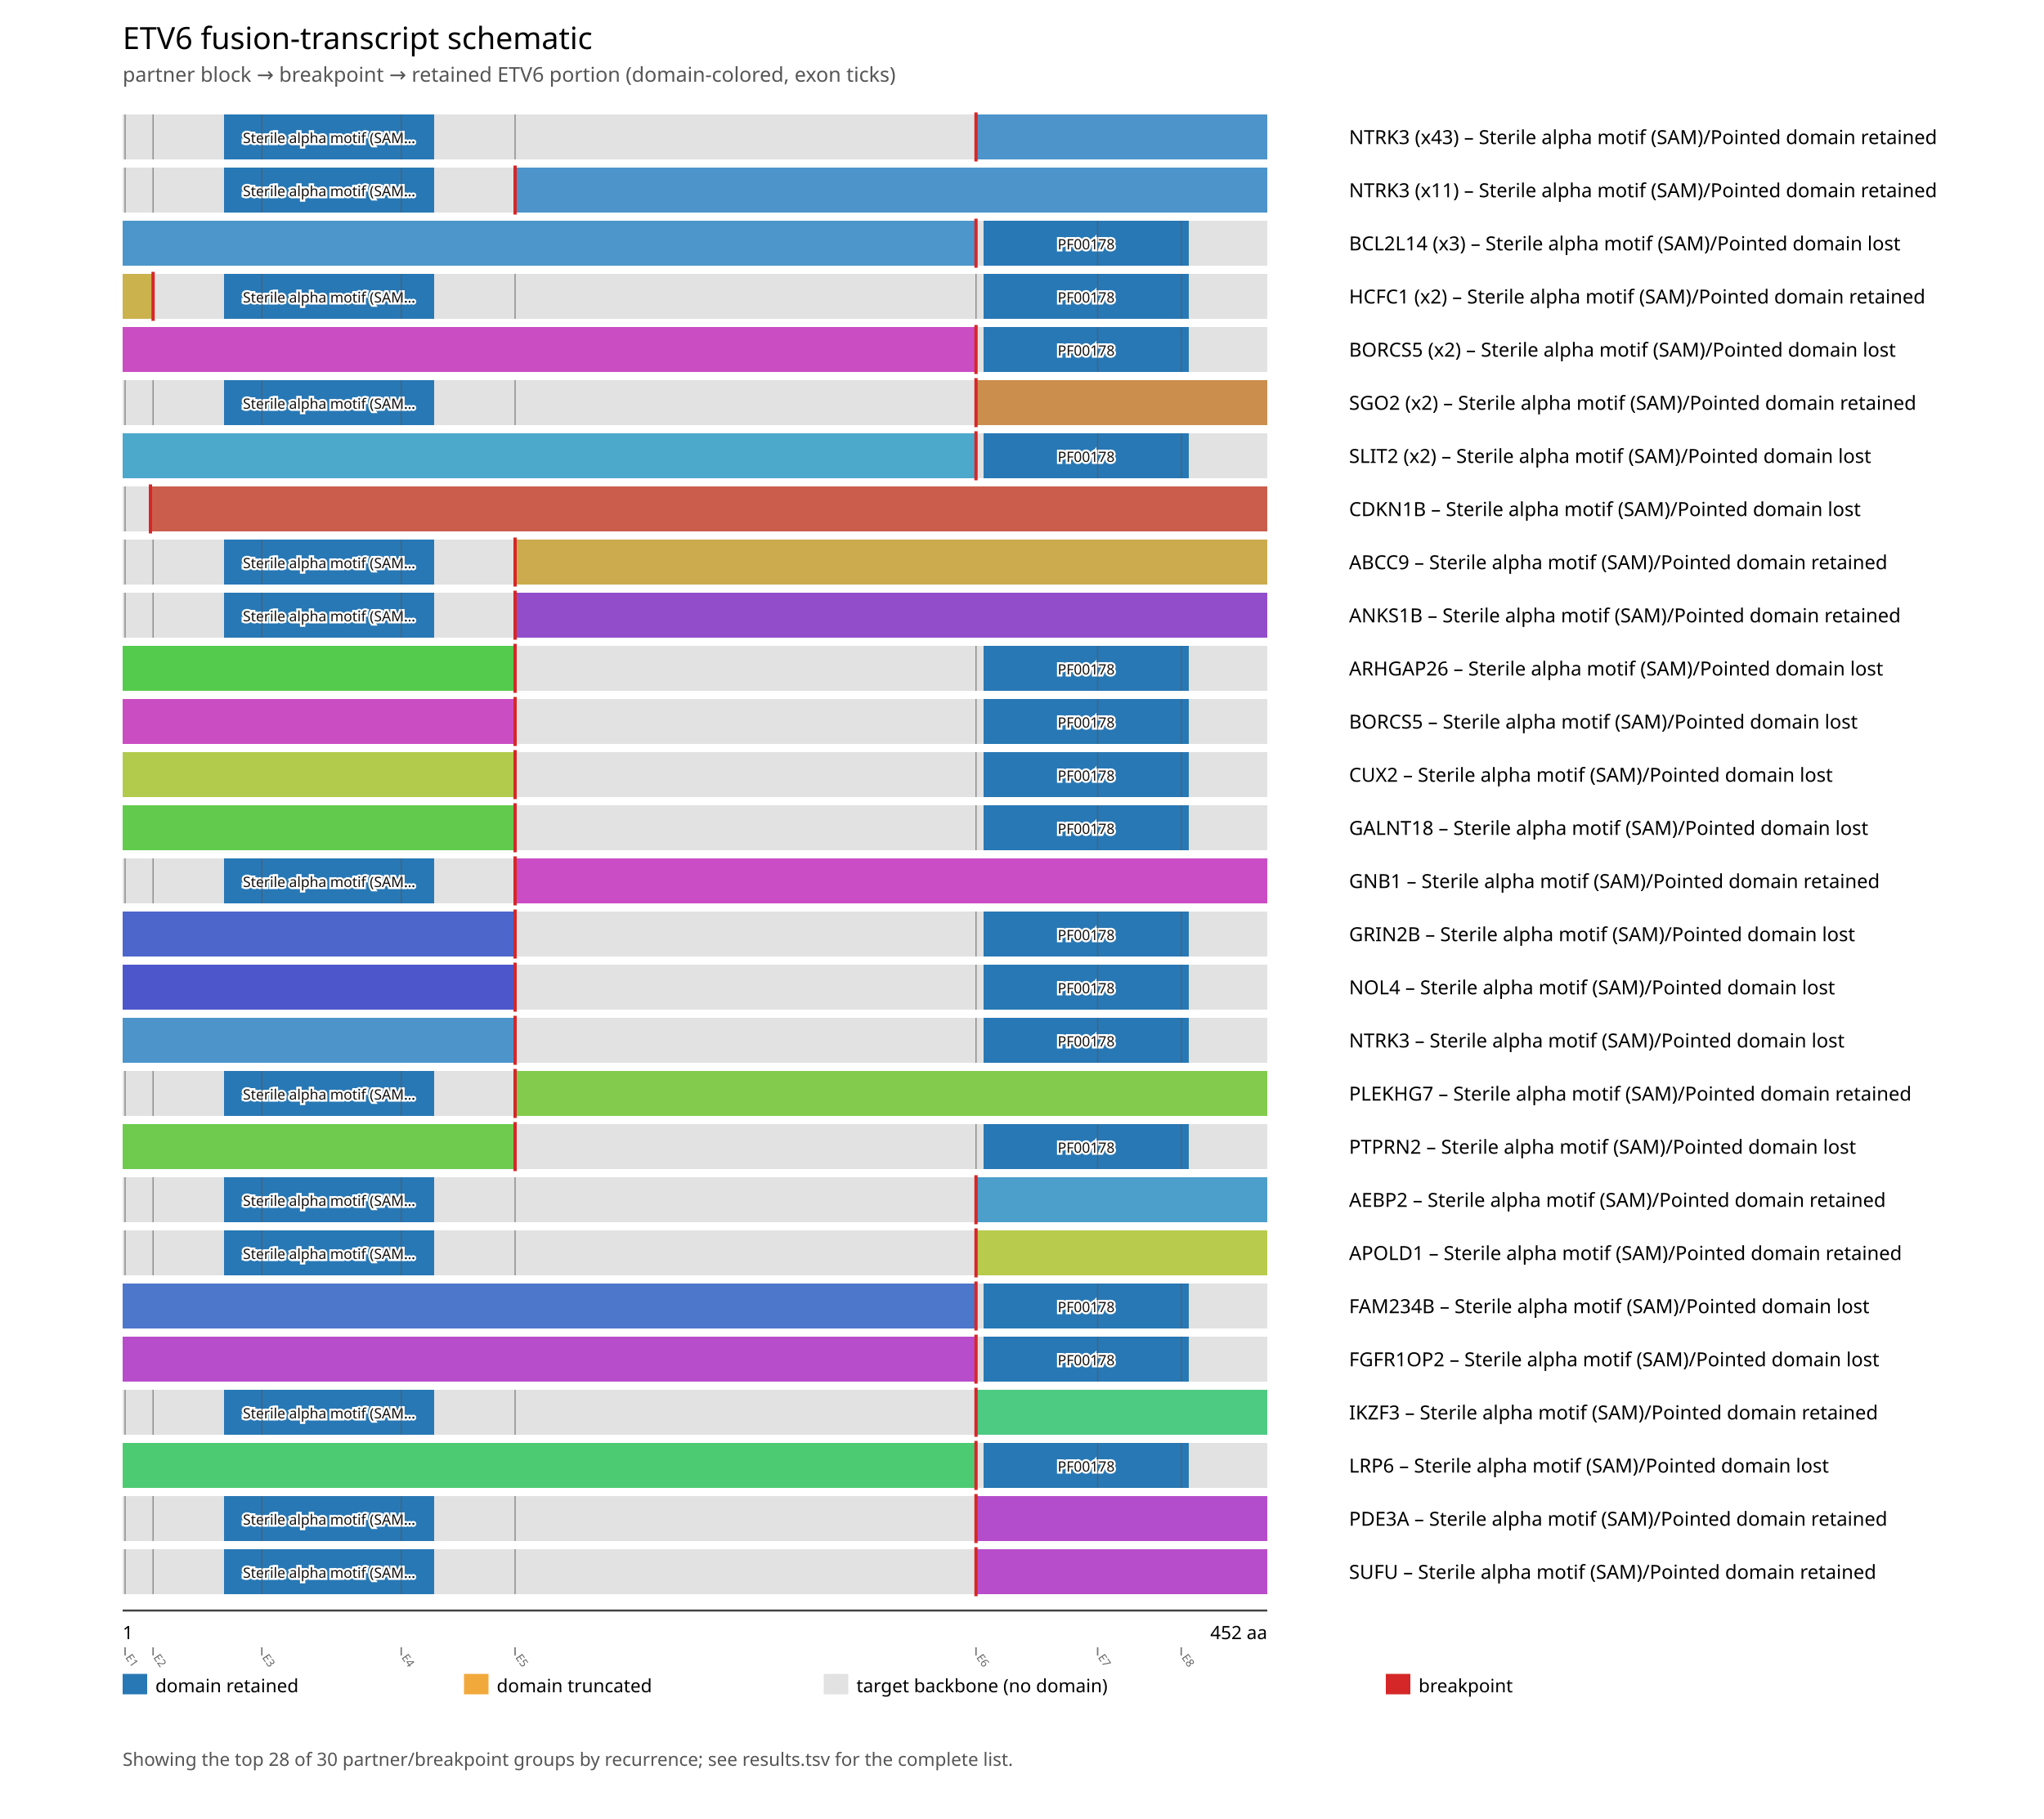
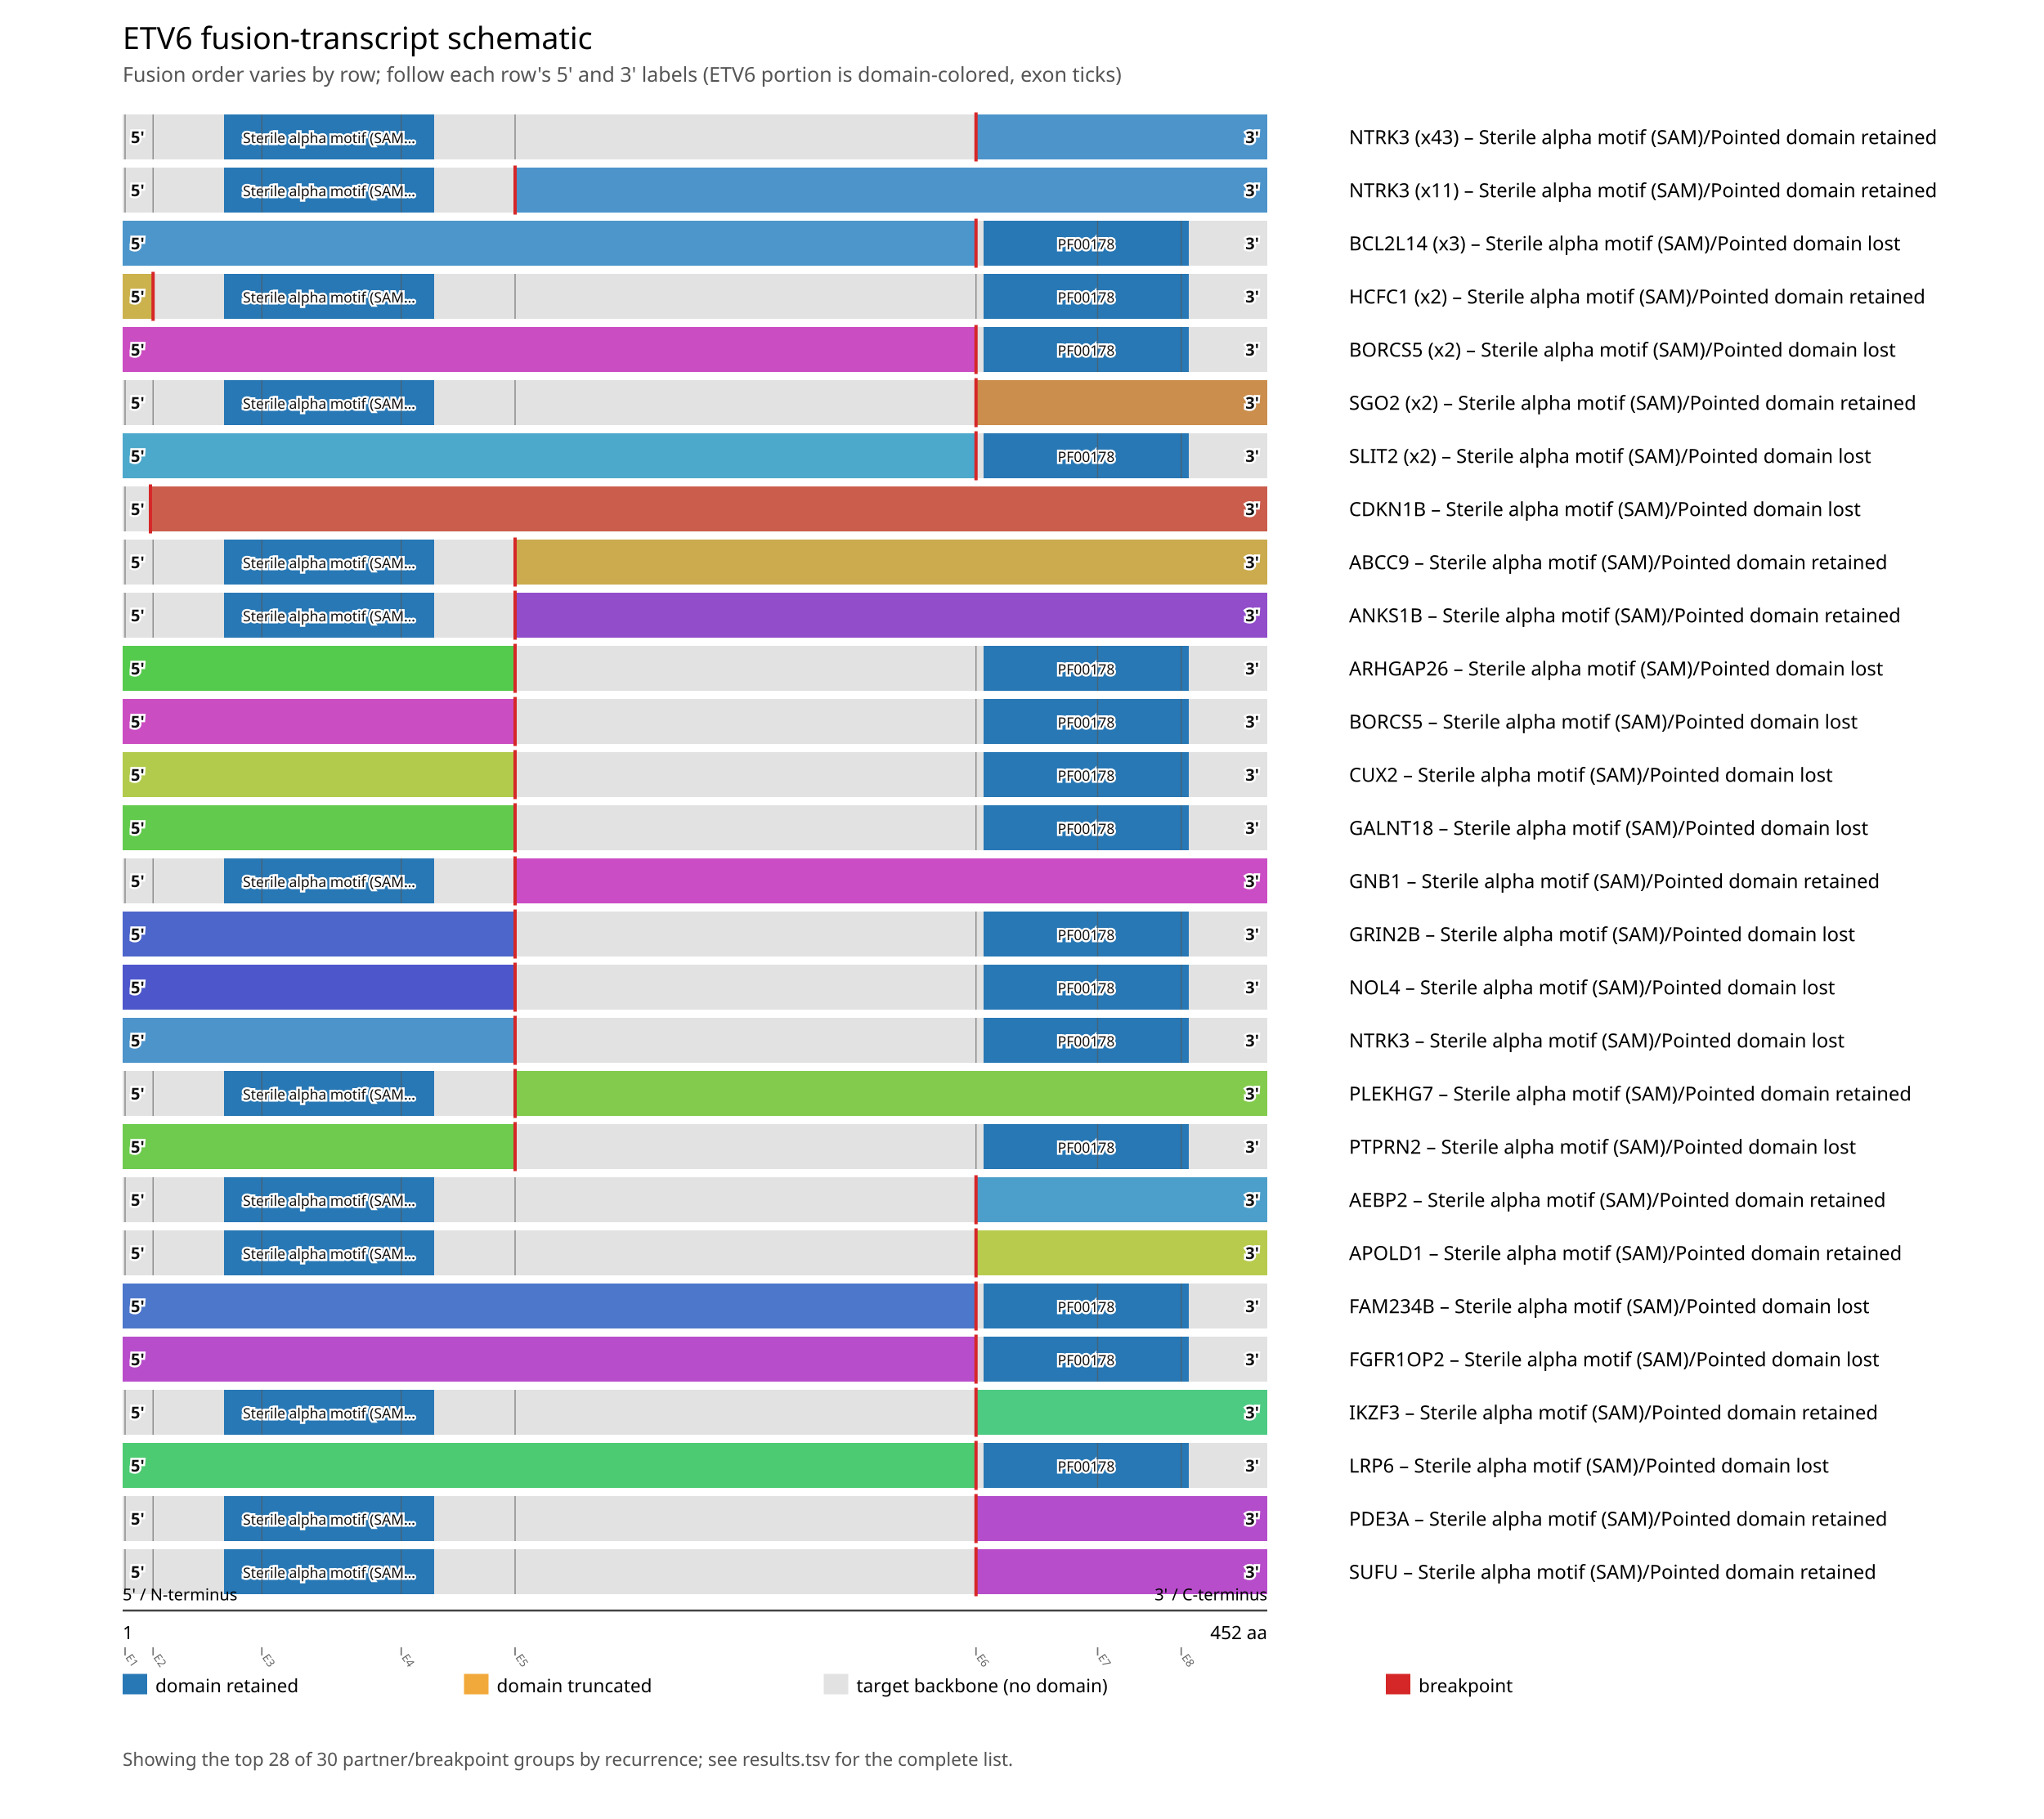
<svg xmlns="http://www.w3.org/2000/svg" width="1000" height="890" viewBox="0 0 1000 890">
  <rect width="1000" height="890" fill="white" />
  <text x="60" y="24" font-family="sans-serif" font-size="15">ETV6 fusion-transcript schematic</text>
-   <text x="60" y="40" font-family="sans-serif" font-size="10" fill="#555">partner block → breakpoint → retained ETV6 portion (domain-colored, exon ticks)</text>
+   <text x="60" y="40" font-family="sans-serif" font-size="10" fill="#555">Fusion order varies by row; follow each row's 5' and 3' labels (ETV6 portion is domain-colored, exon ticks)</text>
  <rect x="477.5" y="56.0" width="142.5" height="22" fill="#4d94cb" />
  <rect x="60.0" y="56.0" width="417.5" height="22" fill="#e2e2e2" />
  <rect x="109.6" y="56.0" width="102.8" height="22" fill="#2878b5" />
  <text x="161.0" y="70.0" font-family="sans-serif" font-size="7" text-anchor="middle" fill="#111111" stroke="white" stroke-width="2" paint-order="stroke">Sterile alpha motif (SAM…</text>
  <line x1="61.2" y1="56.0" x2="61.2" y2="78.0" stroke="#555555" stroke-width="0.6" opacity="0.6" />
  <line x1="74.9" y1="56.0" x2="74.9" y2="78.0" stroke="#555555" stroke-width="0.6" opacity="0.6" />
  <line x1="128.1" y1="56.0" x2="128.1" y2="78.0" stroke="#555555" stroke-width="0.6" opacity="0.6" />
  <line x1="196.3" y1="56.0" x2="196.3" y2="78.0" stroke="#555555" stroke-width="0.6" opacity="0.6" />
  <line x1="252.0" y1="56.0" x2="252.0" y2="78.0" stroke="#555555" stroke-width="0.6" opacity="0.6" />
  <line x1="477.5" y1="55.0" x2="477.5" y2="79.0" stroke="#d62728" stroke-width="1.6" />
+   <text x="64.0" y="70.0" font-family="sans-serif" font-size="8" font-weight="bold" text-anchor="start" fill="#111111" stroke="white" stroke-width="2" paint-order="stroke" data-fusion-end="5-prime" data-block="target">5'</text>
+   <text x="616.0" y="70.0" font-family="sans-serif" font-size="8" font-weight="bold" text-anchor="end" fill="#111111" stroke="white" stroke-width="2" paint-order="stroke" data-fusion-end="3-prime" data-block="partner">3'</text>
  <text x="660" y="70.5" font-family="sans-serif" font-size="9.5">NTRK3 (x43) – Sterile alpha motif (SAM)/Pointed domain retained</text>
  <rect x="252.0" y="82.0" width="368.0" height="22" fill="#4d94cb" />
  <rect x="60.0" y="82.0" width="192.0" height="22" fill="#e2e2e2" />
  <rect x="109.6" y="82.0" width="102.8" height="22" fill="#2878b5" />
  <text x="161.0" y="96.0" font-family="sans-serif" font-size="7" text-anchor="middle" fill="#111111" stroke="white" stroke-width="2" paint-order="stroke">Sterile alpha motif (SAM…</text>
  <line x1="61.2" y1="82.0" x2="61.2" y2="104.0" stroke="#555555" stroke-width="0.6" opacity="0.6" />
  <line x1="74.9" y1="82.0" x2="74.9" y2="104.0" stroke="#555555" stroke-width="0.6" opacity="0.6" />
  <line x1="128.1" y1="82.0" x2="128.1" y2="104.0" stroke="#555555" stroke-width="0.6" opacity="0.6" />
  <line x1="196.3" y1="82.0" x2="196.3" y2="104.0" stroke="#555555" stroke-width="0.6" opacity="0.6" />
  <line x1="252.0" y1="81.0" x2="252.0" y2="105.0" stroke="#d62728" stroke-width="1.6" />
+   <text x="64.0" y="96.0" font-family="sans-serif" font-size="8" font-weight="bold" text-anchor="start" fill="#111111" stroke="white" stroke-width="2" paint-order="stroke" data-fusion-end="5-prime" data-block="target">5'</text>
+   <text x="616.0" y="96.0" font-family="sans-serif" font-size="8" font-weight="bold" text-anchor="end" fill="#111111" stroke="white" stroke-width="2" paint-order="stroke" data-fusion-end="3-prime" data-block="partner">3'</text>
  <text x="660" y="96.5" font-family="sans-serif" font-size="9.5">NTRK3 (x11) – Sterile alpha motif (SAM)/Pointed domain retained</text>
  <rect x="60.0" y="108.0" width="417.5" height="22" fill="#4d96cb" />
  <rect x="477.5" y="108.0" width="142.5" height="22" fill="#e2e2e2" />
  <rect x="481.2" y="108.0" width="100.4" height="22" fill="#2878b5" />
  <text x="531.4" y="122.0" font-family="sans-serif" font-size="7" text-anchor="middle" fill="#111111" stroke="white" stroke-width="2" paint-order="stroke">PF00178</text>
  <line x1="537.0" y1="108.0" x2="537.0" y2="130.0" stroke="#555555" stroke-width="0.6" opacity="0.6" />
  <line x1="577.9" y1="108.0" x2="577.9" y2="130.0" stroke="#555555" stroke-width="0.6" opacity="0.6" />
  <line x1="477.5" y1="107.0" x2="477.5" y2="131.0" stroke="#d62728" stroke-width="1.6" />
+   <text x="64.0" y="122.0" font-family="sans-serif" font-size="8" font-weight="bold" text-anchor="start" fill="#111111" stroke="white" stroke-width="2" paint-order="stroke" data-fusion-end="5-prime" data-block="partner">5'</text>
+   <text x="616.0" y="122.0" font-family="sans-serif" font-size="8" font-weight="bold" text-anchor="end" fill="#111111" stroke="white" stroke-width="2" paint-order="stroke" data-fusion-end="3-prime" data-block="target">3'</text>
  <text x="660" y="122.5" font-family="sans-serif" font-size="9.5">BCL2L14 (x3) – Sterile alpha motif (SAM)/Pointed domain lost</text>
  <rect x="60.0" y="134.0" width="14.9" height="22" fill="#cbb24d" />
  <rect x="74.9" y="134.0" width="545.1" height="22" fill="#e2e2e2" />
  <rect x="109.6" y="134.0" width="102.8" height="22" fill="#2878b5" />
  <text x="161.0" y="148.0" font-family="sans-serif" font-size="7" text-anchor="middle" fill="#111111" stroke="white" stroke-width="2" paint-order="stroke">Sterile alpha motif (SAM…</text>
  <rect x="481.2" y="134.0" width="100.4" height="22" fill="#2878b5" />
  <text x="531.4" y="148.0" font-family="sans-serif" font-size="7" text-anchor="middle" fill="#111111" stroke="white" stroke-width="2" paint-order="stroke">PF00178</text>
  <line x1="128.1" y1="134.0" x2="128.1" y2="156.0" stroke="#555555" stroke-width="0.6" opacity="0.6" />
  <line x1="196.3" y1="134.0" x2="196.3" y2="156.0" stroke="#555555" stroke-width="0.6" opacity="0.6" />
  <line x1="252.0" y1="134.0" x2="252.0" y2="156.0" stroke="#555555" stroke-width="0.6" opacity="0.6" />
  <line x1="477.5" y1="134.0" x2="477.5" y2="156.0" stroke="#555555" stroke-width="0.6" opacity="0.6" />
  <line x1="537.0" y1="134.0" x2="537.0" y2="156.0" stroke="#555555" stroke-width="0.6" opacity="0.6" />
  <line x1="577.9" y1="134.0" x2="577.9" y2="156.0" stroke="#555555" stroke-width="0.6" opacity="0.6" />
  <line x1="74.9" y1="133.0" x2="74.9" y2="157.0" stroke="#d62728" stroke-width="1.6" />
+   <text x="64.0" y="148.0" font-family="sans-serif" font-size="8" font-weight="bold" text-anchor="start" fill="#111111" stroke="white" stroke-width="2" paint-order="stroke" data-fusion-end="5-prime" data-block="partner">5'</text>
+   <text x="616.0" y="148.0" font-family="sans-serif" font-size="8" font-weight="bold" text-anchor="end" fill="#111111" stroke="white" stroke-width="2" paint-order="stroke" data-fusion-end="3-prime" data-block="target">3'</text>
  <text x="660" y="148.5" font-family="sans-serif" font-size="9.5">HCFC1 (x2) – Sterile alpha motif (SAM)/Pointed domain retained</text>
  <rect x="60.0" y="160.0" width="417.5" height="22" fill="#cb4dc2" />
  <rect x="477.5" y="160.0" width="142.5" height="22" fill="#e2e2e2" />
  <rect x="481.2" y="160.0" width="100.4" height="22" fill="#2878b5" />
  <text x="531.4" y="174.0" font-family="sans-serif" font-size="7" text-anchor="middle" fill="#111111" stroke="white" stroke-width="2" paint-order="stroke">PF00178</text>
  <line x1="537.0" y1="160.0" x2="537.0" y2="182.0" stroke="#555555" stroke-width="0.6" opacity="0.6" />
  <line x1="577.9" y1="160.0" x2="577.9" y2="182.0" stroke="#555555" stroke-width="0.6" opacity="0.6" />
  <line x1="477.5" y1="159.0" x2="477.5" y2="183.0" stroke="#d62728" stroke-width="1.6" />
+   <text x="64.0" y="174.0" font-family="sans-serif" font-size="8" font-weight="bold" text-anchor="start" fill="#111111" stroke="white" stroke-width="2" paint-order="stroke" data-fusion-end="5-prime" data-block="partner">5'</text>
+   <text x="616.0" y="174.0" font-family="sans-serif" font-size="8" font-weight="bold" text-anchor="end" fill="#111111" stroke="white" stroke-width="2" paint-order="stroke" data-fusion-end="3-prime" data-block="target">3'</text>
  <text x="660" y="174.5" font-family="sans-serif" font-size="9.5">BORCS5 (x2) – Sterile alpha motif (SAM)/Pointed domain lost</text>
  <rect x="477.5" y="186.0" width="142.5" height="22" fill="#cb8e4d" />
  <rect x="60.0" y="186.0" width="417.5" height="22" fill="#e2e2e2" />
  <rect x="109.6" y="186.0" width="102.8" height="22" fill="#2878b5" />
  <text x="161.0" y="200.0" font-family="sans-serif" font-size="7" text-anchor="middle" fill="#111111" stroke="white" stroke-width="2" paint-order="stroke">Sterile alpha motif (SAM…</text>
  <line x1="61.2" y1="186.0" x2="61.2" y2="208.0" stroke="#555555" stroke-width="0.6" opacity="0.6" />
  <line x1="74.9" y1="186.0" x2="74.9" y2="208.0" stroke="#555555" stroke-width="0.6" opacity="0.6" />
  <line x1="128.1" y1="186.0" x2="128.1" y2="208.0" stroke="#555555" stroke-width="0.6" opacity="0.6" />
  <line x1="196.3" y1="186.0" x2="196.3" y2="208.0" stroke="#555555" stroke-width="0.6" opacity="0.6" />
  <line x1="252.0" y1="186.0" x2="252.0" y2="208.0" stroke="#555555" stroke-width="0.6" opacity="0.6" />
  <line x1="477.5" y1="185.0" x2="477.5" y2="209.0" stroke="#d62728" stroke-width="1.6" />
+   <text x="64.0" y="200.0" font-family="sans-serif" font-size="8" font-weight="bold" text-anchor="start" fill="#111111" stroke="white" stroke-width="2" paint-order="stroke" data-fusion-end="5-prime" data-block="target">5'</text>
+   <text x="616.0" y="200.0" font-family="sans-serif" font-size="8" font-weight="bold" text-anchor="end" fill="#111111" stroke="white" stroke-width="2" paint-order="stroke" data-fusion-end="3-prime" data-block="partner">3'</text>
  <text x="660" y="200.5" font-family="sans-serif" font-size="9.5">SGO2 (x2) – Sterile alpha motif (SAM)/Pointed domain retained</text>
  <rect x="60.0" y="212.0" width="417.5" height="22" fill="#4da9cb" />
  <rect x="477.5" y="212.0" width="142.5" height="22" fill="#e2e2e2" />
  <rect x="481.2" y="212.0" width="100.4" height="22" fill="#2878b5" />
  <text x="531.4" y="226.0" font-family="sans-serif" font-size="7" text-anchor="middle" fill="#111111" stroke="white" stroke-width="2" paint-order="stroke">PF00178</text>
  <line x1="537.0" y1="212.0" x2="537.0" y2="234.0" stroke="#555555" stroke-width="0.6" opacity="0.6" />
  <line x1="577.9" y1="212.0" x2="577.9" y2="234.0" stroke="#555555" stroke-width="0.6" opacity="0.6" />
  <line x1="477.5" y1="211.0" x2="477.5" y2="235.0" stroke="#d62728" stroke-width="1.6" />
+   <text x="64.0" y="226.0" font-family="sans-serif" font-size="8" font-weight="bold" text-anchor="start" fill="#111111" stroke="white" stroke-width="2" paint-order="stroke" data-fusion-end="5-prime" data-block="partner">5'</text>
+   <text x="616.0" y="226.0" font-family="sans-serif" font-size="8" font-weight="bold" text-anchor="end" fill="#111111" stroke="white" stroke-width="2" paint-order="stroke" data-fusion-end="3-prime" data-block="target">3'</text>
  <text x="660" y="226.5" font-family="sans-serif" font-size="9.5">SLIT2 (x2) – Sterile alpha motif (SAM)/Pointed domain lost</text>
  <rect x="73.6" y="238.0" width="546.4" height="22" fill="#cb5d4d" />
  <rect x="60.0" y="238.0" width="13.6" height="22" fill="#e2e2e2" />
  <line x1="61.2" y1="238.0" x2="61.2" y2="260.0" stroke="#555555" stroke-width="0.6" opacity="0.6" />
  <line x1="73.6" y1="237.0" x2="73.6" y2="261.0" stroke="#d62728" stroke-width="1.6" />
+   <text x="64.0" y="252.0" font-family="sans-serif" font-size="8" font-weight="bold" text-anchor="start" fill="#111111" stroke="white" stroke-width="2" paint-order="stroke" data-fusion-end="5-prime" data-block="target">5'</text>
+   <text x="616.0" y="252.0" font-family="sans-serif" font-size="8" font-weight="bold" text-anchor="end" fill="#111111" stroke="white" stroke-width="2" paint-order="stroke" data-fusion-end="3-prime" data-block="partner">3'</text>
  <text x="660" y="252.5" font-family="sans-serif" font-size="9.5">CDKN1B – Sterile alpha motif (SAM)/Pointed domain lost</text>
  <rect x="252.0" y="264.0" width="368.0" height="22" fill="#cbab4d" />
  <rect x="60.0" y="264.0" width="192.0" height="22" fill="#e2e2e2" />
  <rect x="109.6" y="264.0" width="102.8" height="22" fill="#2878b5" />
  <text x="161.0" y="278.0" font-family="sans-serif" font-size="7" text-anchor="middle" fill="#111111" stroke="white" stroke-width="2" paint-order="stroke">Sterile alpha motif (SAM…</text>
  <line x1="61.2" y1="264.0" x2="61.2" y2="286.0" stroke="#555555" stroke-width="0.6" opacity="0.6" />
  <line x1="74.9" y1="264.0" x2="74.9" y2="286.0" stroke="#555555" stroke-width="0.6" opacity="0.6" />
  <line x1="128.1" y1="264.0" x2="128.1" y2="286.0" stroke="#555555" stroke-width="0.6" opacity="0.6" />
  <line x1="196.3" y1="264.0" x2="196.3" y2="286.0" stroke="#555555" stroke-width="0.6" opacity="0.6" />
  <line x1="252.0" y1="263.0" x2="252.0" y2="287.0" stroke="#d62728" stroke-width="1.6" />
+   <text x="64.0" y="278.0" font-family="sans-serif" font-size="8" font-weight="bold" text-anchor="start" fill="#111111" stroke="white" stroke-width="2" paint-order="stroke" data-fusion-end="5-prime" data-block="target">5'</text>
+   <text x="616.0" y="278.0" font-family="sans-serif" font-size="8" font-weight="bold" text-anchor="end" fill="#111111" stroke="white" stroke-width="2" paint-order="stroke" data-fusion-end="3-prime" data-block="partner">3'</text>
  <text x="660" y="278.5" font-family="sans-serif" font-size="9.5">ABCC9 – Sterile alpha motif (SAM)/Pointed domain retained</text>
  <rect x="252.0" y="290.0" width="368.0" height="22" fill="#924dcb" />
  <rect x="60.0" y="290.0" width="192.0" height="22" fill="#e2e2e2" />
  <rect x="109.6" y="290.0" width="102.8" height="22" fill="#2878b5" />
  <text x="161.0" y="304.0" font-family="sans-serif" font-size="7" text-anchor="middle" fill="#111111" stroke="white" stroke-width="2" paint-order="stroke">Sterile alpha motif (SAM…</text>
  <line x1="61.2" y1="290.0" x2="61.2" y2="312.0" stroke="#555555" stroke-width="0.6" opacity="0.6" />
  <line x1="74.9" y1="290.0" x2="74.9" y2="312.0" stroke="#555555" stroke-width="0.6" opacity="0.6" />
  <line x1="128.1" y1="290.0" x2="128.1" y2="312.0" stroke="#555555" stroke-width="0.6" opacity="0.6" />
  <line x1="196.3" y1="290.0" x2="196.3" y2="312.0" stroke="#555555" stroke-width="0.6" opacity="0.6" />
  <line x1="252.0" y1="289.0" x2="252.0" y2="313.0" stroke="#d62728" stroke-width="1.6" />
+   <text x="64.0" y="304.0" font-family="sans-serif" font-size="8" font-weight="bold" text-anchor="start" fill="#111111" stroke="white" stroke-width="2" paint-order="stroke" data-fusion-end="5-prime" data-block="target">5'</text>
+   <text x="616.0" y="304.0" font-family="sans-serif" font-size="8" font-weight="bold" text-anchor="end" fill="#111111" stroke="white" stroke-width="2" paint-order="stroke" data-fusion-end="3-prime" data-block="partner">3'</text>
  <text x="660" y="304.5" font-family="sans-serif" font-size="9.5">ANKS1B – Sterile alpha motif (SAM)/Pointed domain retained</text>
  <rect x="60.0" y="316.0" width="192.0" height="22" fill="#55cb4d" />
  <rect x="252.0" y="316.0" width="368.0" height="22" fill="#e2e2e2" />
  <rect x="481.2" y="316.0" width="100.4" height="22" fill="#2878b5" />
  <text x="531.4" y="330.0" font-family="sans-serif" font-size="7" text-anchor="middle" fill="#111111" stroke="white" stroke-width="2" paint-order="stroke">PF00178</text>
  <line x1="477.5" y1="316.0" x2="477.5" y2="338.0" stroke="#555555" stroke-width="0.6" opacity="0.6" />
  <line x1="537.0" y1="316.0" x2="537.0" y2="338.0" stroke="#555555" stroke-width="0.6" opacity="0.6" />
  <line x1="577.9" y1="316.0" x2="577.9" y2="338.0" stroke="#555555" stroke-width="0.6" opacity="0.6" />
  <line x1="252.0" y1="315.0" x2="252.0" y2="339.0" stroke="#d62728" stroke-width="1.6" />
+   <text x="64.0" y="330.0" font-family="sans-serif" font-size="8" font-weight="bold" text-anchor="start" fill="#111111" stroke="white" stroke-width="2" paint-order="stroke" data-fusion-end="5-prime" data-block="partner">5'</text>
+   <text x="616.0" y="330.0" font-family="sans-serif" font-size="8" font-weight="bold" text-anchor="end" fill="#111111" stroke="white" stroke-width="2" paint-order="stroke" data-fusion-end="3-prime" data-block="target">3'</text>
  <text x="660" y="330.5" font-family="sans-serif" font-size="9.5">ARHGAP26 – Sterile alpha motif (SAM)/Pointed domain lost</text>
  <rect x="60.0" y="342.0" width="192.0" height="22" fill="#cb4dc2" />
  <rect x="252.0" y="342.0" width="368.0" height="22" fill="#e2e2e2" />
  <rect x="481.2" y="342.0" width="100.4" height="22" fill="#2878b5" />
  <text x="531.4" y="356.0" font-family="sans-serif" font-size="7" text-anchor="middle" fill="#111111" stroke="white" stroke-width="2" paint-order="stroke">PF00178</text>
  <line x1="477.5" y1="342.0" x2="477.5" y2="364.0" stroke="#555555" stroke-width="0.6" opacity="0.6" />
  <line x1="537.0" y1="342.0" x2="537.0" y2="364.0" stroke="#555555" stroke-width="0.6" opacity="0.6" />
  <line x1="577.9" y1="342.0" x2="577.9" y2="364.0" stroke="#555555" stroke-width="0.6" opacity="0.6" />
  <line x1="252.0" y1="341.0" x2="252.0" y2="365.0" stroke="#d62728" stroke-width="1.6" />
+   <text x="64.0" y="356.0" font-family="sans-serif" font-size="8" font-weight="bold" text-anchor="start" fill="#111111" stroke="white" stroke-width="2" paint-order="stroke" data-fusion-end="5-prime" data-block="partner">5'</text>
+   <text x="616.0" y="356.0" font-family="sans-serif" font-size="8" font-weight="bold" text-anchor="end" fill="#111111" stroke="white" stroke-width="2" paint-order="stroke" data-fusion-end="3-prime" data-block="target">3'</text>
  <text x="660" y="356.5" font-family="sans-serif" font-size="9.5">BORCS5 – Sterile alpha motif (SAM)/Pointed domain lost</text>
  <rect x="60.0" y="368.0" width="192.0" height="22" fill="#b2cb4d" />
  <rect x="252.0" y="368.0" width="368.0" height="22" fill="#e2e2e2" />
  <rect x="481.2" y="368.0" width="100.4" height="22" fill="#2878b5" />
  <text x="531.4" y="382.0" font-family="sans-serif" font-size="7" text-anchor="middle" fill="#111111" stroke="white" stroke-width="2" paint-order="stroke">PF00178</text>
  <line x1="477.5" y1="368.0" x2="477.5" y2="390.0" stroke="#555555" stroke-width="0.6" opacity="0.6" />
  <line x1="537.0" y1="368.0" x2="537.0" y2="390.0" stroke="#555555" stroke-width="0.6" opacity="0.6" />
  <line x1="577.9" y1="368.0" x2="577.9" y2="390.0" stroke="#555555" stroke-width="0.6" opacity="0.6" />
  <line x1="252.0" y1="367.0" x2="252.0" y2="391.0" stroke="#d62728" stroke-width="1.6" />
+   <text x="64.0" y="382.0" font-family="sans-serif" font-size="8" font-weight="bold" text-anchor="start" fill="#111111" stroke="white" stroke-width="2" paint-order="stroke" data-fusion-end="5-prime" data-block="partner">5'</text>
+   <text x="616.0" y="382.0" font-family="sans-serif" font-size="8" font-weight="bold" text-anchor="end" fill="#111111" stroke="white" stroke-width="2" paint-order="stroke" data-fusion-end="3-prime" data-block="target">3'</text>
  <text x="660" y="382.5" font-family="sans-serif" font-size="9.5">CUX2 – Sterile alpha motif (SAM)/Pointed domain lost</text>
  <rect x="60.0" y="394.0" width="192.0" height="22" fill="#62cb4d" />
  <rect x="252.0" y="394.0" width="368.0" height="22" fill="#e2e2e2" />
  <rect x="481.2" y="394.0" width="100.4" height="22" fill="#2878b5" />
  <text x="531.4" y="408.0" font-family="sans-serif" font-size="7" text-anchor="middle" fill="#111111" stroke="white" stroke-width="2" paint-order="stroke">PF00178</text>
  <line x1="477.5" y1="394.0" x2="477.5" y2="416.0" stroke="#555555" stroke-width="0.6" opacity="0.6" />
  <line x1="537.0" y1="394.0" x2="537.0" y2="416.0" stroke="#555555" stroke-width="0.6" opacity="0.6" />
  <line x1="577.9" y1="394.0" x2="577.9" y2="416.0" stroke="#555555" stroke-width="0.6" opacity="0.6" />
  <line x1="252.0" y1="393.0" x2="252.0" y2="417.0" stroke="#d62728" stroke-width="1.6" />
+   <text x="64.0" y="408.0" font-family="sans-serif" font-size="8" font-weight="bold" text-anchor="start" fill="#111111" stroke="white" stroke-width="2" paint-order="stroke" data-fusion-end="5-prime" data-block="partner">5'</text>
+   <text x="616.0" y="408.0" font-family="sans-serif" font-size="8" font-weight="bold" text-anchor="end" fill="#111111" stroke="white" stroke-width="2" paint-order="stroke" data-fusion-end="3-prime" data-block="target">3'</text>
  <text x="660" y="408.5" font-family="sans-serif" font-size="9.5">GALNT18 – Sterile alpha motif (SAM)/Pointed domain lost</text>
  <rect x="252.0" y="420.0" width="368.0" height="22" fill="#cb4dc5" />
  <rect x="60.0" y="420.0" width="192.0" height="22" fill="#e2e2e2" />
  <rect x="109.6" y="420.0" width="102.8" height="22" fill="#2878b5" />
  <text x="161.0" y="434.0" font-family="sans-serif" font-size="7" text-anchor="middle" fill="#111111" stroke="white" stroke-width="2" paint-order="stroke">Sterile alpha motif (SAM…</text>
  <line x1="61.2" y1="420.0" x2="61.2" y2="442.0" stroke="#555555" stroke-width="0.6" opacity="0.6" />
  <line x1="74.9" y1="420.0" x2="74.9" y2="442.0" stroke="#555555" stroke-width="0.6" opacity="0.6" />
  <line x1="128.1" y1="420.0" x2="128.1" y2="442.0" stroke="#555555" stroke-width="0.6" opacity="0.6" />
  <line x1="196.3" y1="420.0" x2="196.3" y2="442.0" stroke="#555555" stroke-width="0.6" opacity="0.6" />
  <line x1="252.0" y1="419.0" x2="252.0" y2="443.0" stroke="#d62728" stroke-width="1.6" />
+   <text x="64.0" y="434.0" font-family="sans-serif" font-size="8" font-weight="bold" text-anchor="start" fill="#111111" stroke="white" stroke-width="2" paint-order="stroke" data-fusion-end="5-prime" data-block="target">5'</text>
+   <text x="616.0" y="434.0" font-family="sans-serif" font-size="8" font-weight="bold" text-anchor="end" fill="#111111" stroke="white" stroke-width="2" paint-order="stroke" data-fusion-end="3-prime" data-block="partner">3'</text>
  <text x="660" y="434.5" font-family="sans-serif" font-size="9.5">GNB1 – Sterile alpha motif (SAM)/Pointed domain retained</text>
  <rect x="60.0" y="446.0" width="192.0" height="22" fill="#4d66cb" />
  <rect x="252.0" y="446.0" width="368.0" height="22" fill="#e2e2e2" />
  <rect x="481.2" y="446.0" width="100.4" height="22" fill="#2878b5" />
  <text x="531.4" y="460.0" font-family="sans-serif" font-size="7" text-anchor="middle" fill="#111111" stroke="white" stroke-width="2" paint-order="stroke">PF00178</text>
  <line x1="477.5" y1="446.0" x2="477.5" y2="468.0" stroke="#555555" stroke-width="0.6" opacity="0.6" />
  <line x1="537.0" y1="446.0" x2="537.0" y2="468.0" stroke="#555555" stroke-width="0.6" opacity="0.6" />
  <line x1="577.9" y1="446.0" x2="577.9" y2="468.0" stroke="#555555" stroke-width="0.6" opacity="0.6" />
  <line x1="252.0" y1="445.0" x2="252.0" y2="469.0" stroke="#d62728" stroke-width="1.6" />
+   <text x="64.0" y="460.0" font-family="sans-serif" font-size="8" font-weight="bold" text-anchor="start" fill="#111111" stroke="white" stroke-width="2" paint-order="stroke" data-fusion-end="5-prime" data-block="partner">5'</text>
+   <text x="616.0" y="460.0" font-family="sans-serif" font-size="8" font-weight="bold" text-anchor="end" fill="#111111" stroke="white" stroke-width="2" paint-order="stroke" data-fusion-end="3-prime" data-block="target">3'</text>
  <text x="660" y="460.5" font-family="sans-serif" font-size="9.5">GRIN2B – Sterile alpha motif (SAM)/Pointed domain lost</text>
  <rect x="60.0" y="472.0" width="192.0" height="22" fill="#4d57cb" />
  <rect x="252.0" y="472.0" width="368.0" height="22" fill="#e2e2e2" />
  <rect x="481.2" y="472.0" width="100.4" height="22" fill="#2878b5" />
  <text x="531.4" y="486.0" font-family="sans-serif" font-size="7" text-anchor="middle" fill="#111111" stroke="white" stroke-width="2" paint-order="stroke">PF00178</text>
  <line x1="477.5" y1="472.0" x2="477.5" y2="494.0" stroke="#555555" stroke-width="0.6" opacity="0.6" />
  <line x1="537.0" y1="472.0" x2="537.0" y2="494.0" stroke="#555555" stroke-width="0.6" opacity="0.6" />
  <line x1="577.9" y1="472.0" x2="577.9" y2="494.0" stroke="#555555" stroke-width="0.6" opacity="0.6" />
  <line x1="252.0" y1="471.0" x2="252.0" y2="495.0" stroke="#d62728" stroke-width="1.6" />
+   <text x="64.0" y="486.0" font-family="sans-serif" font-size="8" font-weight="bold" text-anchor="start" fill="#111111" stroke="white" stroke-width="2" paint-order="stroke" data-fusion-end="5-prime" data-block="partner">5'</text>
+   <text x="616.0" y="486.0" font-family="sans-serif" font-size="8" font-weight="bold" text-anchor="end" fill="#111111" stroke="white" stroke-width="2" paint-order="stroke" data-fusion-end="3-prime" data-block="target">3'</text>
  <text x="660" y="486.5" font-family="sans-serif" font-size="9.5">NOL4 – Sterile alpha motif (SAM)/Pointed domain lost</text>
  <rect x="60.0" y="498.0" width="192.0" height="22" fill="#4d94cb" />
  <rect x="252.0" y="498.0" width="368.0" height="22" fill="#e2e2e2" />
  <rect x="481.2" y="498.0" width="100.4" height="22" fill="#2878b5" />
  <text x="531.4" y="512.0" font-family="sans-serif" font-size="7" text-anchor="middle" fill="#111111" stroke="white" stroke-width="2" paint-order="stroke">PF00178</text>
  <line x1="477.5" y1="498.0" x2="477.5" y2="520.0" stroke="#555555" stroke-width="0.6" opacity="0.6" />
  <line x1="537.0" y1="498.0" x2="537.0" y2="520.0" stroke="#555555" stroke-width="0.6" opacity="0.6" />
  <line x1="577.9" y1="498.0" x2="577.9" y2="520.0" stroke="#555555" stroke-width="0.6" opacity="0.6" />
  <line x1="252.0" y1="497.0" x2="252.0" y2="521.0" stroke="#d62728" stroke-width="1.6" />
+   <text x="64.0" y="512.0" font-family="sans-serif" font-size="8" font-weight="bold" text-anchor="start" fill="#111111" stroke="white" stroke-width="2" paint-order="stroke" data-fusion-end="5-prime" data-block="partner">5'</text>
+   <text x="616.0" y="512.0" font-family="sans-serif" font-size="8" font-weight="bold" text-anchor="end" fill="#111111" stroke="white" stroke-width="2" paint-order="stroke" data-fusion-end="3-prime" data-block="target">3'</text>
  <text x="660" y="512.5" font-family="sans-serif" font-size="9.5">NTRK3 – Sterile alpha motif (SAM)/Pointed domain lost</text>
  <rect x="252.0" y="524.0" width="368.0" height="22" fill="#83cb4d" />
  <rect x="60.0" y="524.0" width="192.0" height="22" fill="#e2e2e2" />
  <rect x="109.6" y="524.0" width="102.8" height="22" fill="#2878b5" />
  <text x="161.0" y="538.0" font-family="sans-serif" font-size="7" text-anchor="middle" fill="#111111" stroke="white" stroke-width="2" paint-order="stroke">Sterile alpha motif (SAM…</text>
  <line x1="61.2" y1="524.0" x2="61.2" y2="546.0" stroke="#555555" stroke-width="0.6" opacity="0.6" />
  <line x1="74.9" y1="524.0" x2="74.9" y2="546.0" stroke="#555555" stroke-width="0.6" opacity="0.6" />
  <line x1="128.1" y1="524.0" x2="128.1" y2="546.0" stroke="#555555" stroke-width="0.6" opacity="0.6" />
  <line x1="196.3" y1="524.0" x2="196.3" y2="546.0" stroke="#555555" stroke-width="0.6" opacity="0.6" />
  <line x1="252.0" y1="523.0" x2="252.0" y2="547.0" stroke="#d62728" stroke-width="1.6" />
+   <text x="64.0" y="538.0" font-family="sans-serif" font-size="8" font-weight="bold" text-anchor="start" fill="#111111" stroke="white" stroke-width="2" paint-order="stroke" data-fusion-end="5-prime" data-block="target">5'</text>
+   <text x="616.0" y="538.0" font-family="sans-serif" font-size="8" font-weight="bold" text-anchor="end" fill="#111111" stroke="white" stroke-width="2" paint-order="stroke" data-fusion-end="3-prime" data-block="partner">3'</text>
  <text x="660" y="538.5" font-family="sans-serif" font-size="9.5">PLEKHG7 – Sterile alpha motif (SAM)/Pointed domain retained</text>
  <rect x="60.0" y="550.0" width="192.0" height="22" fill="#6ecb4d" />
  <rect x="252.0" y="550.0" width="368.0" height="22" fill="#e2e2e2" />
  <rect x="481.2" y="550.0" width="100.4" height="22" fill="#2878b5" />
  <text x="531.4" y="564.0" font-family="sans-serif" font-size="7" text-anchor="middle" fill="#111111" stroke="white" stroke-width="2" paint-order="stroke">PF00178</text>
  <line x1="477.5" y1="550.0" x2="477.5" y2="572.0" stroke="#555555" stroke-width="0.6" opacity="0.6" />
  <line x1="537.0" y1="550.0" x2="537.0" y2="572.0" stroke="#555555" stroke-width="0.6" opacity="0.6" />
  <line x1="577.9" y1="550.0" x2="577.9" y2="572.0" stroke="#555555" stroke-width="0.6" opacity="0.6" />
  <line x1="252.0" y1="549.0" x2="252.0" y2="573.0" stroke="#d62728" stroke-width="1.6" />
+   <text x="64.0" y="564.0" font-family="sans-serif" font-size="8" font-weight="bold" text-anchor="start" fill="#111111" stroke="white" stroke-width="2" paint-order="stroke" data-fusion-end="5-prime" data-block="partner">5'</text>
+   <text x="616.0" y="564.0" font-family="sans-serif" font-size="8" font-weight="bold" text-anchor="end" fill="#111111" stroke="white" stroke-width="2" paint-order="stroke" data-fusion-end="3-prime" data-block="target">3'</text>
  <text x="660" y="564.5" font-family="sans-serif" font-size="9.5">PTPRN2 – Sterile alpha motif (SAM)/Pointed domain lost</text>
  <rect x="477.5" y="576.0" width="142.5" height="22" fill="#4d9fcb" />
  <rect x="60.0" y="576.0" width="417.5" height="22" fill="#e2e2e2" />
  <rect x="109.6" y="576.0" width="102.8" height="22" fill="#2878b5" />
  <text x="161.0" y="590.0" font-family="sans-serif" font-size="7" text-anchor="middle" fill="#111111" stroke="white" stroke-width="2" paint-order="stroke">Sterile alpha motif (SAM…</text>
  <line x1="61.2" y1="576.0" x2="61.2" y2="598.0" stroke="#555555" stroke-width="0.6" opacity="0.6" />
  <line x1="74.9" y1="576.0" x2="74.9" y2="598.0" stroke="#555555" stroke-width="0.6" opacity="0.6" />
  <line x1="128.1" y1="576.0" x2="128.1" y2="598.0" stroke="#555555" stroke-width="0.6" opacity="0.6" />
  <line x1="196.3" y1="576.0" x2="196.3" y2="598.0" stroke="#555555" stroke-width="0.6" opacity="0.6" />
  <line x1="252.0" y1="576.0" x2="252.0" y2="598.0" stroke="#555555" stroke-width="0.6" opacity="0.6" />
  <line x1="477.5" y1="575.0" x2="477.5" y2="599.0" stroke="#d62728" stroke-width="1.6" />
+   <text x="64.0" y="590.0" font-family="sans-serif" font-size="8" font-weight="bold" text-anchor="start" fill="#111111" stroke="white" stroke-width="2" paint-order="stroke" data-fusion-end="5-prime" data-block="target">5'</text>
+   <text x="616.0" y="590.0" font-family="sans-serif" font-size="8" font-weight="bold" text-anchor="end" fill="#111111" stroke="white" stroke-width="2" paint-order="stroke" data-fusion-end="3-prime" data-block="partner">3'</text>
  <text x="660" y="590.5" font-family="sans-serif" font-size="9.5">AEBP2 – Sterile alpha motif (SAM)/Pointed domain retained</text>
  <rect x="477.5" y="602.0" width="142.5" height="22" fill="#b8cb4d" />
  <rect x="60.0" y="602.0" width="417.5" height="22" fill="#e2e2e2" />
  <rect x="109.6" y="602.0" width="102.8" height="22" fill="#2878b5" />
  <text x="161.0" y="616.0" font-family="sans-serif" font-size="7" text-anchor="middle" fill="#111111" stroke="white" stroke-width="2" paint-order="stroke">Sterile alpha motif (SAM…</text>
  <line x1="61.2" y1="602.0" x2="61.2" y2="624.0" stroke="#555555" stroke-width="0.6" opacity="0.6" />
  <line x1="74.9" y1="602.0" x2="74.9" y2="624.0" stroke="#555555" stroke-width="0.6" opacity="0.6" />
  <line x1="128.1" y1="602.0" x2="128.1" y2="624.0" stroke="#555555" stroke-width="0.6" opacity="0.6" />
  <line x1="196.3" y1="602.0" x2="196.3" y2="624.0" stroke="#555555" stroke-width="0.6" opacity="0.6" />
  <line x1="252.0" y1="602.0" x2="252.0" y2="624.0" stroke="#555555" stroke-width="0.6" opacity="0.6" />
  <line x1="477.5" y1="601.0" x2="477.5" y2="625.0" stroke="#d62728" stroke-width="1.6" />
+   <text x="64.0" y="616.0" font-family="sans-serif" font-size="8" font-weight="bold" text-anchor="start" fill="#111111" stroke="white" stroke-width="2" paint-order="stroke" data-fusion-end="5-prime" data-block="target">5'</text>
+   <text x="616.0" y="616.0" font-family="sans-serif" font-size="8" font-weight="bold" text-anchor="end" fill="#111111" stroke="white" stroke-width="2" paint-order="stroke" data-fusion-end="3-prime" data-block="partner">3'</text>
  <text x="660" y="616.5" font-family="sans-serif" font-size="9.5">APOLD1 – Sterile alpha motif (SAM)/Pointed domain retained</text>
  <rect x="60.0" y="628.0" width="417.5" height="22" fill="#4d77cb" />
  <rect x="477.5" y="628.0" width="142.5" height="22" fill="#e2e2e2" />
  <rect x="481.2" y="628.0" width="100.4" height="22" fill="#2878b5" />
  <text x="531.4" y="642.0" font-family="sans-serif" font-size="7" text-anchor="middle" fill="#111111" stroke="white" stroke-width="2" paint-order="stroke">PF00178</text>
  <line x1="537.0" y1="628.0" x2="537.0" y2="650.0" stroke="#555555" stroke-width="0.6" opacity="0.6" />
  <line x1="577.9" y1="628.0" x2="577.9" y2="650.0" stroke="#555555" stroke-width="0.6" opacity="0.6" />
  <line x1="477.5" y1="627.0" x2="477.5" y2="651.0" stroke="#d62728" stroke-width="1.6" />
+   <text x="64.0" y="642.0" font-family="sans-serif" font-size="8" font-weight="bold" text-anchor="start" fill="#111111" stroke="white" stroke-width="2" paint-order="stroke" data-fusion-end="5-prime" data-block="partner">5'</text>
+   <text x="616.0" y="642.0" font-family="sans-serif" font-size="8" font-weight="bold" text-anchor="end" fill="#111111" stroke="white" stroke-width="2" paint-order="stroke" data-fusion-end="3-prime" data-block="target">3'</text>
  <text x="660" y="642.5" font-family="sans-serif" font-size="9.5">FAM234B – Sterile alpha motif (SAM)/Pointed domain lost</text>
  <rect x="60.0" y="654.0" width="417.5" height="22" fill="#b84dcb" />
  <rect x="477.5" y="654.0" width="142.5" height="22" fill="#e2e2e2" />
  <rect x="481.2" y="654.0" width="100.4" height="22" fill="#2878b5" />
  <text x="531.4" y="668.0" font-family="sans-serif" font-size="7" text-anchor="middle" fill="#111111" stroke="white" stroke-width="2" paint-order="stroke">PF00178</text>
  <line x1="537.0" y1="654.0" x2="537.0" y2="676.0" stroke="#555555" stroke-width="0.6" opacity="0.6" />
  <line x1="577.9" y1="654.0" x2="577.9" y2="676.0" stroke="#555555" stroke-width="0.6" opacity="0.6" />
  <line x1="477.5" y1="653.0" x2="477.5" y2="677.0" stroke="#d62728" stroke-width="1.6" />
+   <text x="64.0" y="668.0" font-family="sans-serif" font-size="8" font-weight="bold" text-anchor="start" fill="#111111" stroke="white" stroke-width="2" paint-order="stroke" data-fusion-end="5-prime" data-block="partner">5'</text>
+   <text x="616.0" y="668.0" font-family="sans-serif" font-size="8" font-weight="bold" text-anchor="end" fill="#111111" stroke="white" stroke-width="2" paint-order="stroke" data-fusion-end="3-prime" data-block="target">3'</text>
  <text x="660" y="668.5" font-family="sans-serif" font-size="9.5">FGFR1OP2 – Sterile alpha motif (SAM)/Pointed domain lost</text>
  <rect x="477.5" y="680.0" width="142.5" height="22" fill="#4dcb83" />
  <rect x="60.0" y="680.0" width="417.5" height="22" fill="#e2e2e2" />
  <rect x="109.6" y="680.0" width="102.8" height="22" fill="#2878b5" />
  <text x="161.0" y="694.0" font-family="sans-serif" font-size="7" text-anchor="middle" fill="#111111" stroke="white" stroke-width="2" paint-order="stroke">Sterile alpha motif (SAM…</text>
  <line x1="61.2" y1="680.0" x2="61.2" y2="702.0" stroke="#555555" stroke-width="0.6" opacity="0.6" />
  <line x1="74.9" y1="680.0" x2="74.9" y2="702.0" stroke="#555555" stroke-width="0.6" opacity="0.6" />
  <line x1="128.1" y1="680.0" x2="128.1" y2="702.0" stroke="#555555" stroke-width="0.6" opacity="0.6" />
  <line x1="196.3" y1="680.0" x2="196.3" y2="702.0" stroke="#555555" stroke-width="0.6" opacity="0.6" />
  <line x1="252.0" y1="680.0" x2="252.0" y2="702.0" stroke="#555555" stroke-width="0.6" opacity="0.6" />
  <line x1="477.5" y1="679.0" x2="477.5" y2="703.0" stroke="#d62728" stroke-width="1.6" />
+   <text x="64.0" y="694.0" font-family="sans-serif" font-size="8" font-weight="bold" text-anchor="start" fill="#111111" stroke="white" stroke-width="2" paint-order="stroke" data-fusion-end="5-prime" data-block="target">5'</text>
+   <text x="616.0" y="694.0" font-family="sans-serif" font-size="8" font-weight="bold" text-anchor="end" fill="#111111" stroke="white" stroke-width="2" paint-order="stroke" data-fusion-end="3-prime" data-block="partner">3'</text>
  <text x="660" y="694.5" font-family="sans-serif" font-size="9.5">IKZF3 – Sterile alpha motif (SAM)/Pointed domain retained</text>
  <rect x="60.0" y="706.0" width="417.5" height="22" fill="#4dcb73" />
  <rect x="477.5" y="706.0" width="142.5" height="22" fill="#e2e2e2" />
  <rect x="481.2" y="706.0" width="100.4" height="22" fill="#2878b5" />
  <text x="531.4" y="720.0" font-family="sans-serif" font-size="7" text-anchor="middle" fill="#111111" stroke="white" stroke-width="2" paint-order="stroke">PF00178</text>
  <line x1="537.0" y1="706.0" x2="537.0" y2="728.0" stroke="#555555" stroke-width="0.6" opacity="0.6" />
  <line x1="577.9" y1="706.0" x2="577.9" y2="728.0" stroke="#555555" stroke-width="0.6" opacity="0.6" />
  <line x1="477.5" y1="705.0" x2="477.5" y2="729.0" stroke="#d62728" stroke-width="1.6" />
+   <text x="64.0" y="720.0" font-family="sans-serif" font-size="8" font-weight="bold" text-anchor="start" fill="#111111" stroke="white" stroke-width="2" paint-order="stroke" data-fusion-end="5-prime" data-block="partner">5'</text>
+   <text x="616.0" y="720.0" font-family="sans-serif" font-size="8" font-weight="bold" text-anchor="end" fill="#111111" stroke="white" stroke-width="2" paint-order="stroke" data-fusion-end="3-prime" data-block="target">3'</text>
  <text x="660" y="720.5" font-family="sans-serif" font-size="9.5">LRP6 – Sterile alpha motif (SAM)/Pointed domain lost</text>
  <rect x="477.5" y="732.0" width="142.5" height="22" fill="#b44dcb" />
  <rect x="60.0" y="732.0" width="417.5" height="22" fill="#e2e2e2" />
  <rect x="109.6" y="732.0" width="102.8" height="22" fill="#2878b5" />
  <text x="161.0" y="746.0" font-family="sans-serif" font-size="7" text-anchor="middle" fill="#111111" stroke="white" stroke-width="2" paint-order="stroke">Sterile alpha motif (SAM…</text>
  <line x1="61.2" y1="732.0" x2="61.2" y2="754.0" stroke="#555555" stroke-width="0.6" opacity="0.6" />
  <line x1="74.9" y1="732.0" x2="74.9" y2="754.0" stroke="#555555" stroke-width="0.6" opacity="0.6" />
  <line x1="128.1" y1="732.0" x2="128.1" y2="754.0" stroke="#555555" stroke-width="0.6" opacity="0.6" />
  <line x1="196.3" y1="732.0" x2="196.3" y2="754.0" stroke="#555555" stroke-width="0.6" opacity="0.6" />
  <line x1="252.0" y1="732.0" x2="252.0" y2="754.0" stroke="#555555" stroke-width="0.6" opacity="0.6" />
  <line x1="477.5" y1="731.0" x2="477.5" y2="755.0" stroke="#d62728" stroke-width="1.6" />
+   <text x="64.0" y="746.0" font-family="sans-serif" font-size="8" font-weight="bold" text-anchor="start" fill="#111111" stroke="white" stroke-width="2" paint-order="stroke" data-fusion-end="5-prime" data-block="target">5'</text>
+   <text x="616.0" y="746.0" font-family="sans-serif" font-size="8" font-weight="bold" text-anchor="end" fill="#111111" stroke="white" stroke-width="2" paint-order="stroke" data-fusion-end="3-prime" data-block="partner">3'</text>
  <text x="660" y="746.5" font-family="sans-serif" font-size="9.5">PDE3A – Sterile alpha motif (SAM)/Pointed domain retained</text>
  <rect x="477.5" y="758.0" width="142.5" height="22" fill="#b84dcb" />
  <rect x="60.0" y="758.0" width="417.5" height="22" fill="#e2e2e2" />
  <rect x="109.6" y="758.0" width="102.8" height="22" fill="#2878b5" />
  <text x="161.0" y="772.0" font-family="sans-serif" font-size="7" text-anchor="middle" fill="#111111" stroke="white" stroke-width="2" paint-order="stroke">Sterile alpha motif (SAM…</text>
  <line x1="61.2" y1="758.0" x2="61.2" y2="780.0" stroke="#555555" stroke-width="0.6" opacity="0.6" />
  <line x1="74.9" y1="758.0" x2="74.9" y2="780.0" stroke="#555555" stroke-width="0.6" opacity="0.6" />
  <line x1="128.1" y1="758.0" x2="128.1" y2="780.0" stroke="#555555" stroke-width="0.6" opacity="0.6" />
  <line x1="196.3" y1="758.0" x2="196.3" y2="780.0" stroke="#555555" stroke-width="0.6" opacity="0.6" />
  <line x1="252.0" y1="758.0" x2="252.0" y2="780.0" stroke="#555555" stroke-width="0.6" opacity="0.6" />
  <line x1="477.5" y1="757.0" x2="477.5" y2="781.0" stroke="#d62728" stroke-width="1.6" />
+   <text x="64.0" y="772.0" font-family="sans-serif" font-size="8" font-weight="bold" text-anchor="start" fill="#111111" stroke="white" stroke-width="2" paint-order="stroke" data-fusion-end="5-prime" data-block="target">5'</text>
+   <text x="616.0" y="772.0" font-family="sans-serif" font-size="8" font-weight="bold" text-anchor="end" fill="#111111" stroke="white" stroke-width="2" paint-order="stroke" data-fusion-end="3-prime" data-block="partner">3'</text>
  <text x="660" y="772.5" font-family="sans-serif" font-size="9.5">SUFU – Sterile alpha motif (SAM)/Pointed domain retained</text>
  <line x1="60.0" y1="788.0" x2="620.0" y2="788.0" stroke="#444444" stroke-width="1" />
+   <text x="60.0" y="783.0" font-family="sans-serif" font-size="8" data-axis-end="5-prime" text-anchor="start">5' / N-terminus</text>
+   <text x="620.0" y="783.0" font-family="sans-serif" font-size="8" data-axis-end="3-prime" text-anchor="end">3' / C-terminus</text>
  <text x="60.0" y="802.0" font-family="sans-serif" font-size="9">1</text>
  <text x="620.0" y="802.0" font-family="sans-serif" font-size="9" text-anchor="end">452 aa</text>
  <line x1="61.2" y1="806.0" x2="61.2" y2="810.0" stroke="#777777" stroke-width="0.7" />
  <text x="61.2" y="811.0" font-family="sans-serif" font-size="5.5" fill="#666666" transform="rotate(55 61.2 811.0)">E1</text>
  <line x1="74.9" y1="806.0" x2="74.9" y2="810.0" stroke="#777777" stroke-width="0.7" />
  <text x="74.9" y="811.0" font-family="sans-serif" font-size="5.5" fill="#666666" transform="rotate(55 74.9 811.0)">E2</text>
  <line x1="128.1" y1="806.0" x2="128.1" y2="810.0" stroke="#777777" stroke-width="0.7" />
  <text x="128.1" y="811.0" font-family="sans-serif" font-size="5.5" fill="#666666" transform="rotate(55 128.1 811.0)">E3</text>
  <line x1="196.3" y1="806.0" x2="196.3" y2="810.0" stroke="#777777" stroke-width="0.7" />
  <text x="196.3" y="811.0" font-family="sans-serif" font-size="5.5" fill="#666666" transform="rotate(55 196.3 811.0)">E4</text>
  <line x1="252.0" y1="806.0" x2="252.0" y2="810.0" stroke="#777777" stroke-width="0.7" />
  <text x="252.0" y="811.0" font-family="sans-serif" font-size="5.5" fill="#666666" transform="rotate(55 252.0 811.0)">E5</text>
  <line x1="477.5" y1="806.0" x2="477.5" y2="810.0" stroke="#777777" stroke-width="0.7" />
  <text x="477.5" y="811.0" font-family="sans-serif" font-size="5.5" fill="#666666" transform="rotate(55 477.5 811.0)">E6</text>
  <line x1="537.0" y1="806.0" x2="537.0" y2="810.0" stroke="#777777" stroke-width="0.7" />
  <text x="537.0" y="811.0" font-family="sans-serif" font-size="5.5" fill="#666666" transform="rotate(55 537.0 811.0)">E7</text>
  <line x1="577.9" y1="806.0" x2="577.9" y2="810.0" stroke="#777777" stroke-width="0.7" />
  <text x="577.9" y="811.0" font-family="sans-serif" font-size="5.5" fill="#666666" transform="rotate(55 577.9 811.0)">E8</text>
  <rect x="60.0" y="819.0" width="12" height="10" fill="#2878b5" />
  <text x="76.0" y="828.0" font-family="sans-serif" font-size="9">domain retained</text>
  <rect x="227.0" y="819.0" width="12" height="10" fill="#f2a93b" />
  <text x="243.0" y="828.0" font-family="sans-serif" font-size="9">domain truncated</text>
  <rect x="403.0" y="819.0" width="12" height="10" fill="#e2e2e2" />
  <text x="419.0" y="828.0" font-family="sans-serif" font-size="9">target backbone (no domain)</text>
  <rect x="678.0" y="819.0" width="12" height="10" fill="#d62728" />
  <text x="694.0" y="828.0" font-family="sans-serif" font-size="9">breakpoint</text>
  <text x="60" y="864.0" font-family="sans-serif" font-size="9" fill="#555">Showing the top 28 of 30 partner/breakpoint groups by recurrence; see results.tsv for the complete list.</text>
</svg>
